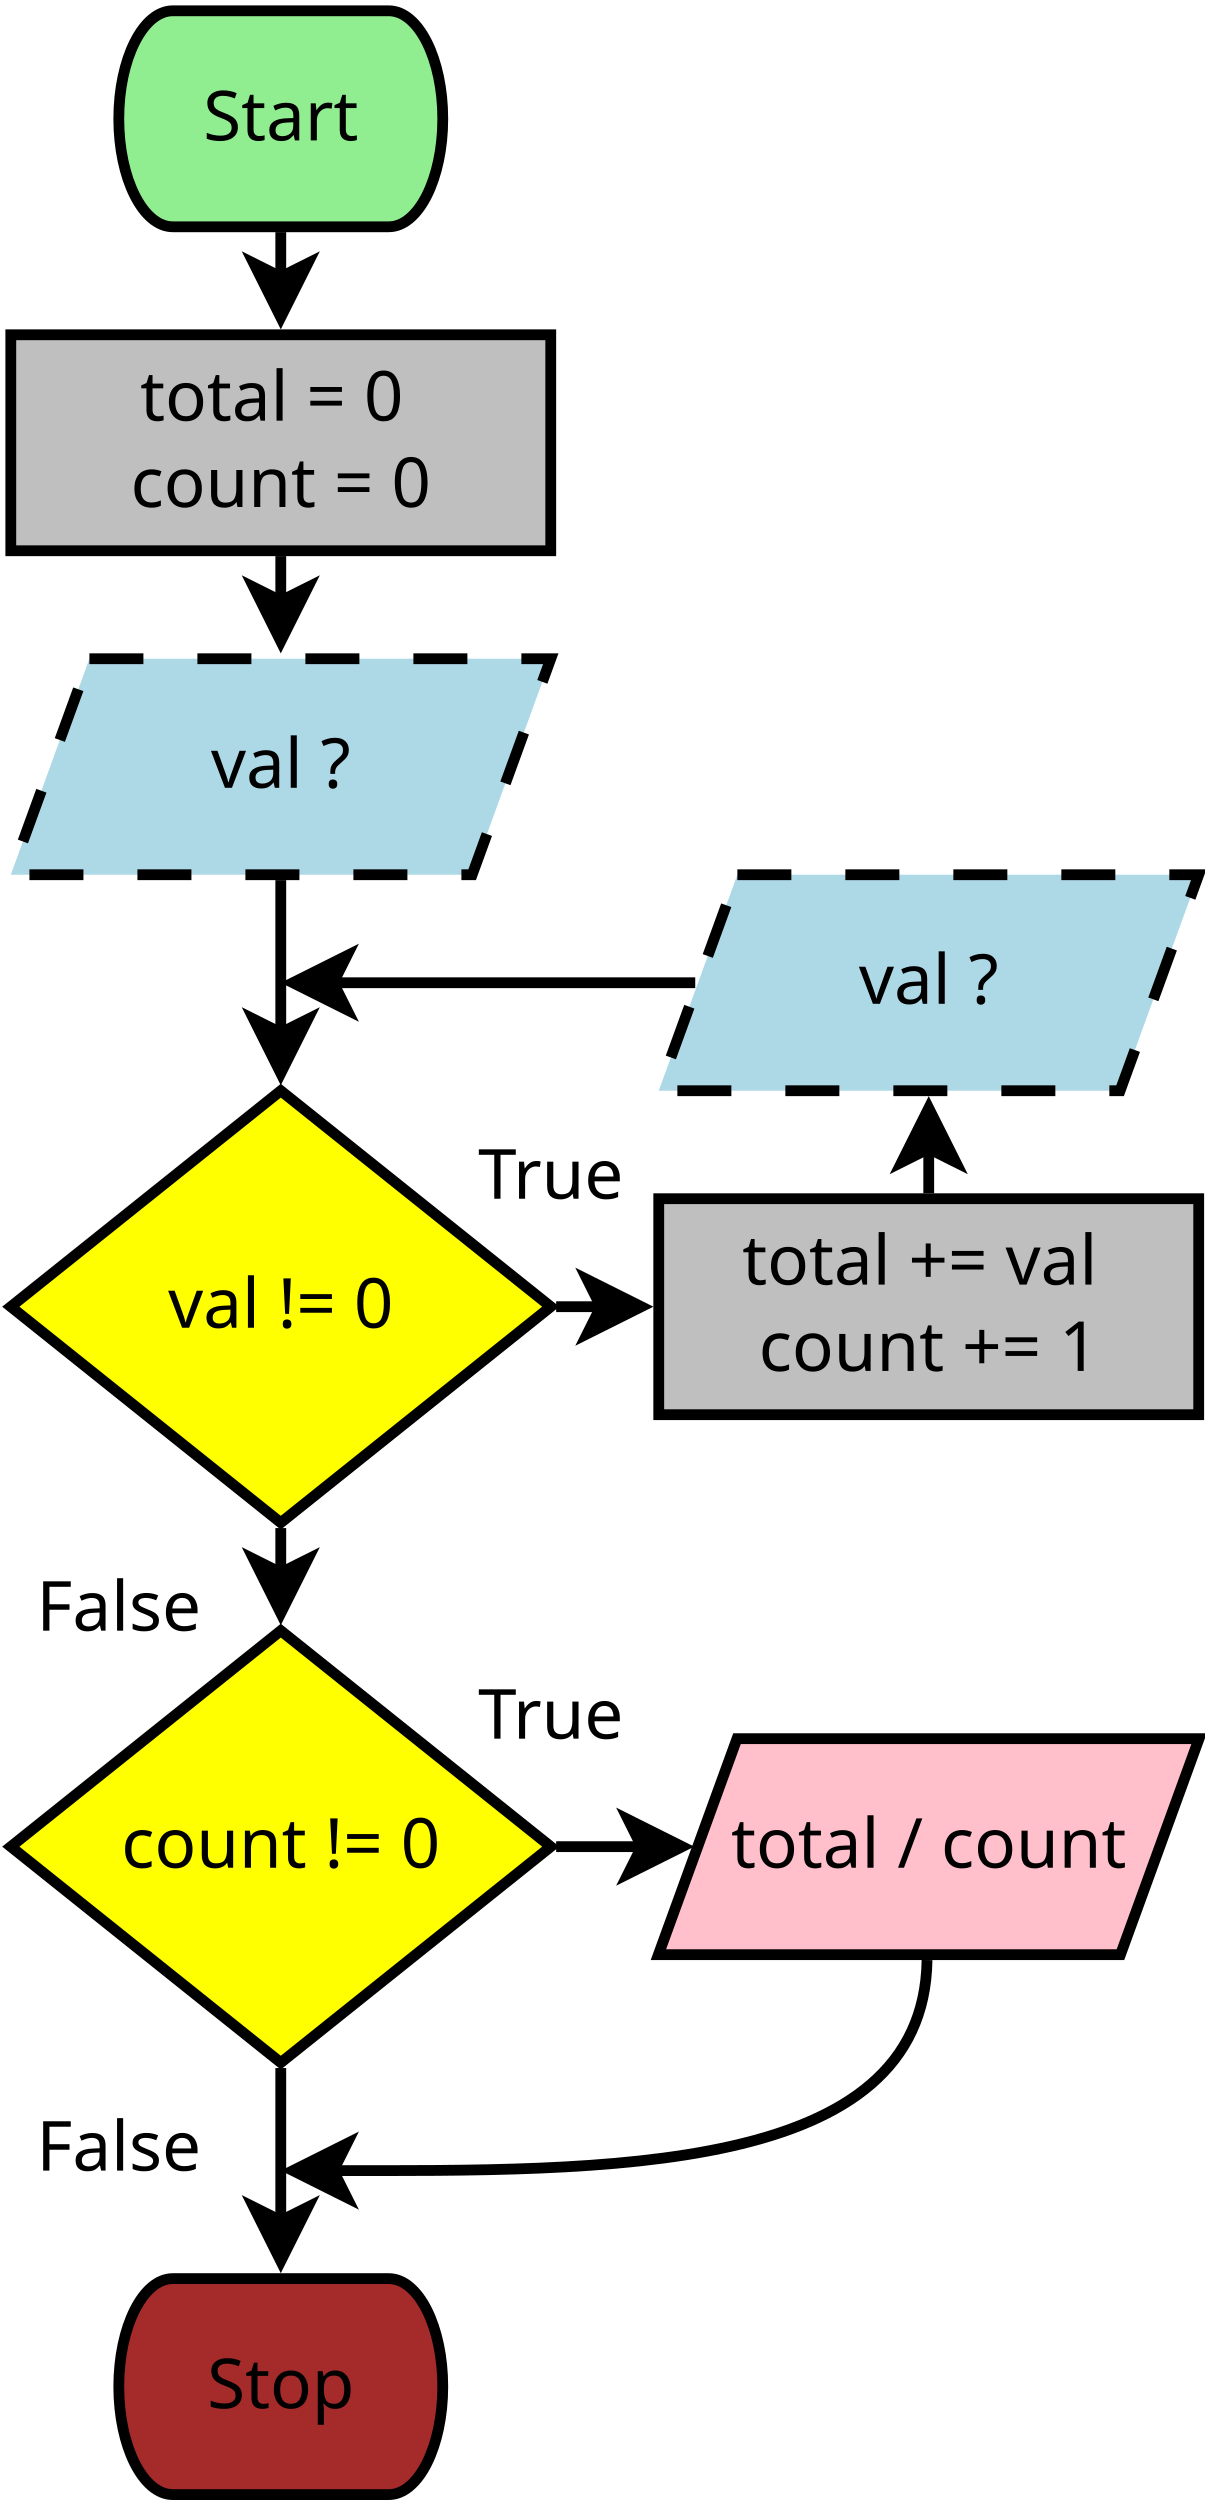
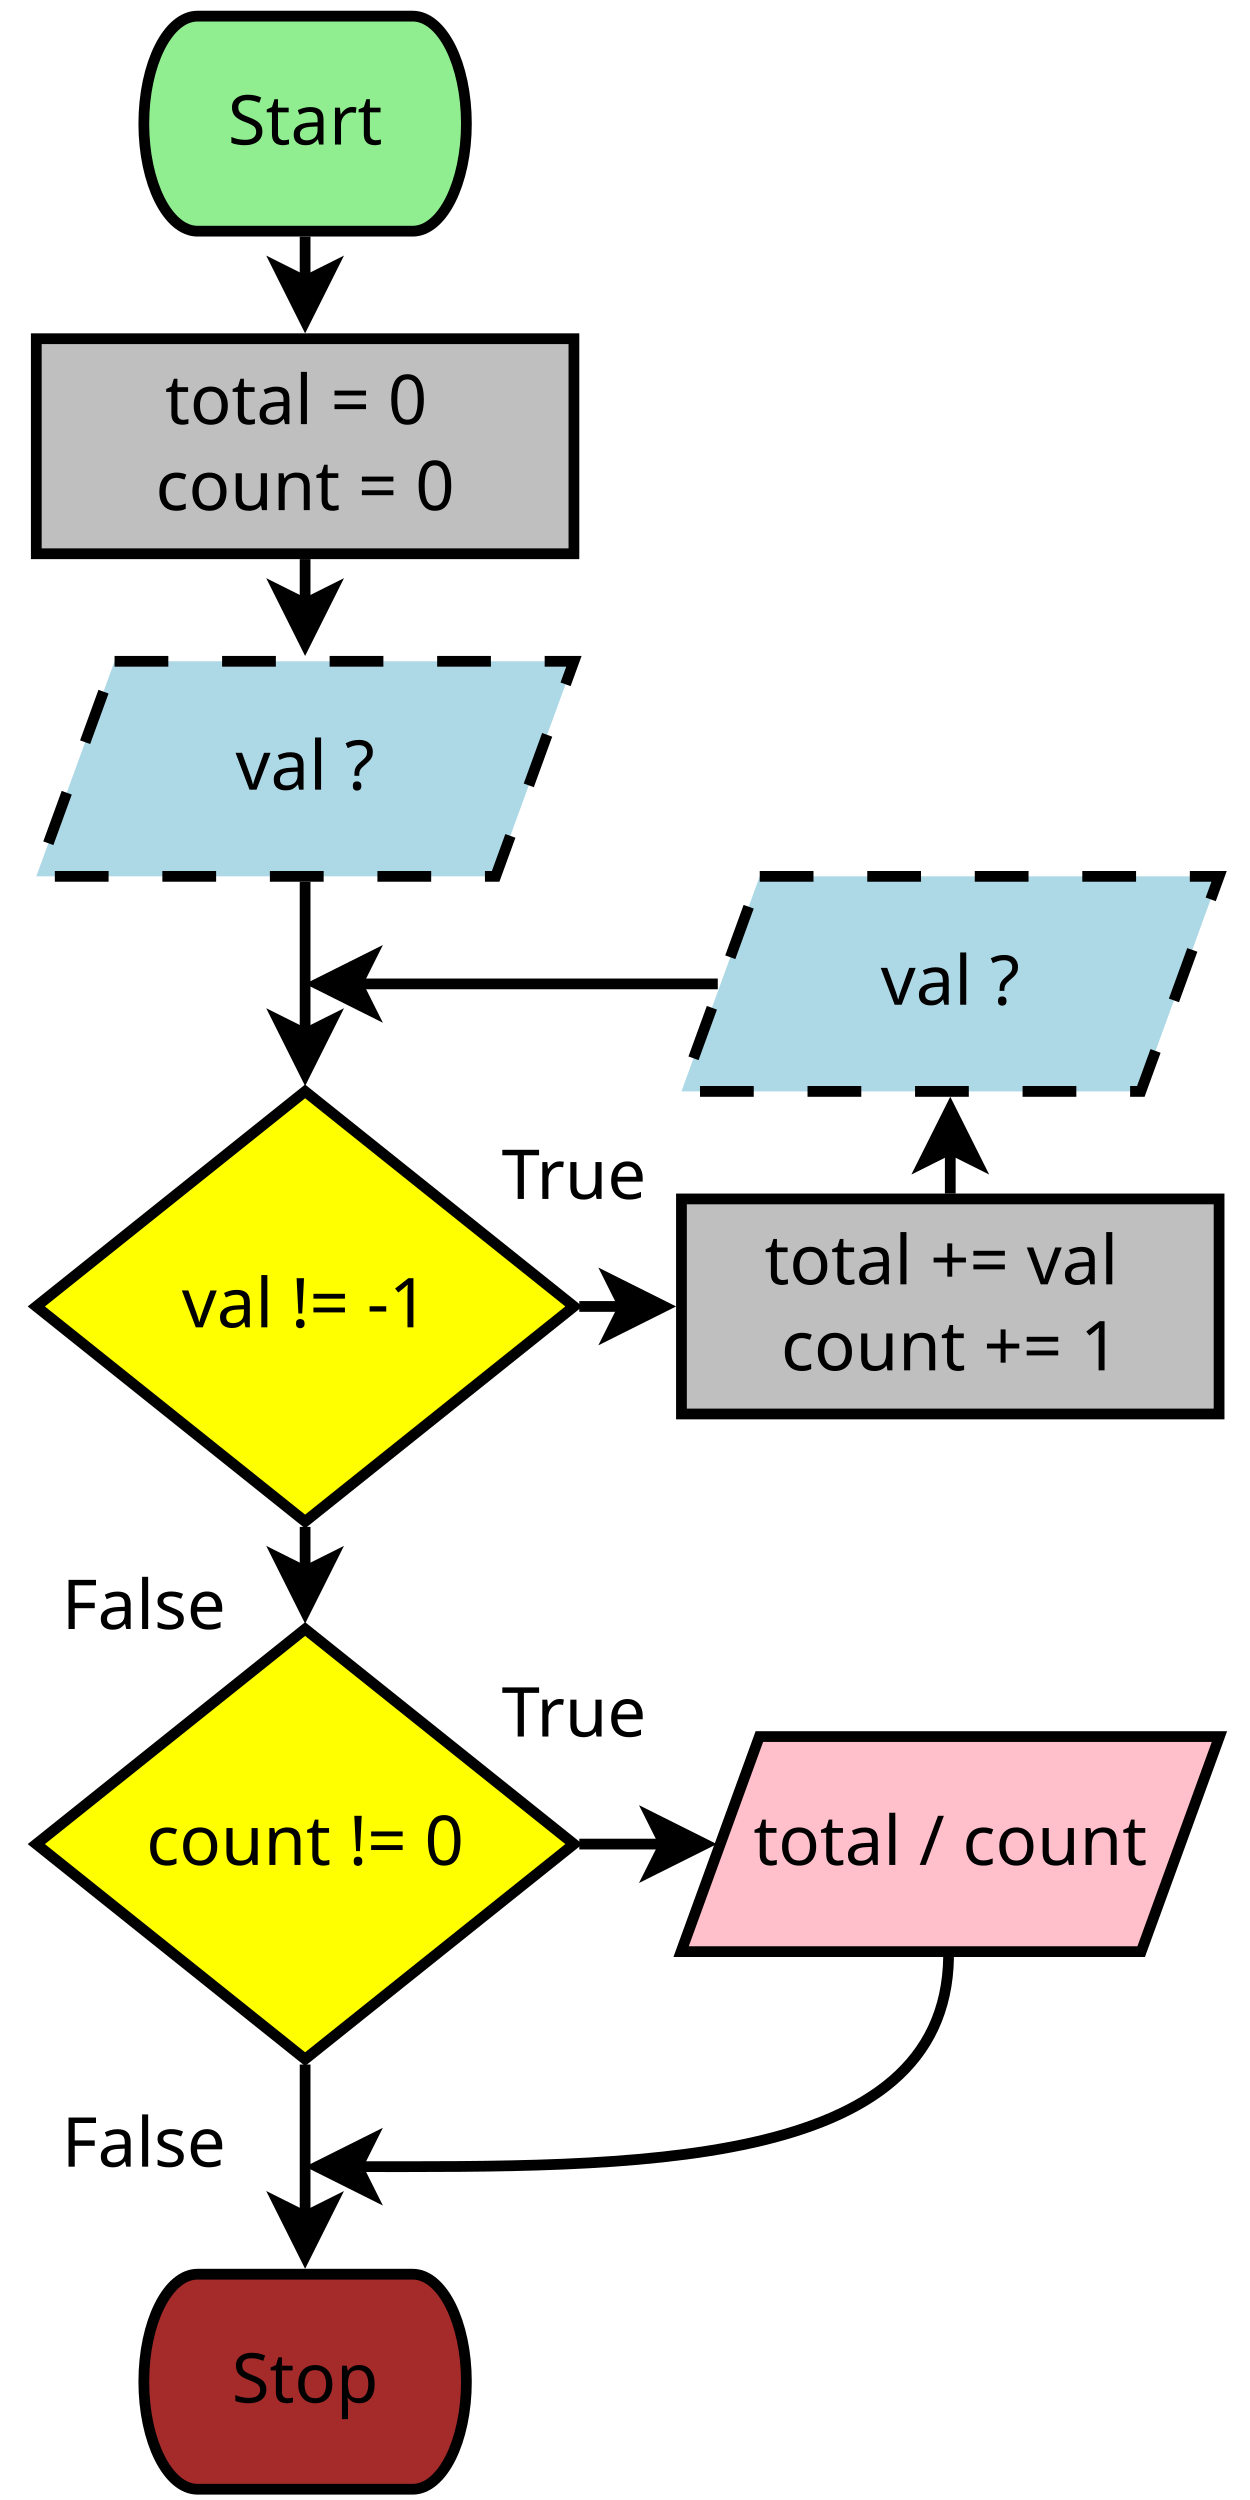
- <svg xmlns="http://www.w3.org/2000/svg" viewBox="258 38 223 463">
-   <g>
-     <path style="fill: #90ee90" d="M 290 40 L 330,40 C 335.523,40 340,48.954 340,60 C 340,71.046 335.523,80 330,80 L 290,80 C 284.477,80 280,71.046 280,60 C 280,48.954 284.477,40 290,40z" />
-     <path style="fill: none; fill-opacity:0; stroke-width: 2; stroke: #000000" d="M 290 40 L 330,40 C 335.523,40 340,48.954 340,60 C 340,71.046 335.523,80 330,80 L 290,80 C 284.477,80 280,71.046 280,60 C 280,48.954 284.477,40 290,40" />
-     <text font-size="12.8" style="fill: #000000;text-anchor:middle;font-family:sans-serif;font-style:normal;font-weight:normal" x="310" y="64">
-       <tspan x="310" y="64">Start</tspan>
+ <svg xmlns="http://www.w3.org/2000/svg" width="12cm" height="24cm" viewBox="258 37 223 465">
+   <g id="Background">
+     <g>
+       <path style="fill: #90ee90; fill-opacity: 1; stroke-opacity: 1; stroke-width: 2; stroke: #000000" fill-rule="evenodd" d="M 290 40 L 330,40 C 335.523,40 340,48.954 340,60 C 340,71.046 335.523,80 330,80 L 290,80 C 284.477,80 280,71.046 280,60 C 280,48.954 284.477,40 290,40z" />
+       <text font-size="12.8" style="fill: #000000; fill-opacity: 1; stroke: none;text-anchor:middle;font-family:sans-serif;font-style:normal;font-weight:normal" x="310" y="63.881">
+         <tspan x="310" y="63.881">Start</tspan>
+       </text>
+     </g>
+     <g>
+       <rect style="fill: #bfbfbf; fill-opacity: 1; stroke-opacity: 1; stroke-width: 2; stroke: #000000" x="260" y="100" width="100" height="40" rx="0" ry="0" />
+       <text font-size="12.8" style="fill: #000000; fill-opacity: 1; stroke: none;text-anchor:middle;font-family:sans-serif;font-style:normal;font-weight:normal" x="310" y="115.881">
+         <tspan x="310" y="115.881">total = 0</tspan>
+         <tspan x="310" y="131.881">count = 0</tspan>
+       </text>
+     </g>
+     <g>
+       <polygon style="fill: #add8e6; fill-opacity: 1; stroke-opacity: 1; stroke-width: 2; stroke-dasharray: 10; stroke: #000000" fill-rule="evenodd" points="274.559,160 360,160 345.441,200 260,200 " />
+       <text font-size="12.8" style="fill: #000000; fill-opacity: 1; stroke: none;text-anchor:middle;font-family:sans-serif;font-style:normal;font-weight:normal" x="310" y="183.881">
+         <tspan x="310" y="183.881">val ?</tspan>
+       </text>
+     </g>
+     <g>
+       <line style="fill: none; stroke-opacity: 1; stroke-width: 2; stroke: #000000" x1="310" y1="80.991" x2="310" y2="89.273" />
+       <polygon style="fill: #000000; fill-opacity: 1; stroke-opacity: 1; stroke-width: 2; stroke: #000000" fill-rule="evenodd" points="310,96.773 305,86.773 310,89.273 315,86.773 " />
+     </g>
+     <g>
+       <line style="fill: none; stroke-opacity: 1; stroke-width: 2; stroke: #000000" x1="310" y1="140.991" x2="310" y2="149.273" />
+       <polygon style="fill: #000000; fill-opacity: 1; stroke-opacity: 1; stroke-width: 2; stroke: #000000" fill-rule="evenodd" points="310,156.773 305,146.773 310,149.273 315,146.773 " />
+     </g>
+     <g>
+       <polygon style="fill: #ffff00; fill-opacity: 1; stroke-opacity: 1; stroke-width: 2; stroke: #000000" fill-rule="evenodd" points="310,240 360,280 310,320 260,280 " />
+       <text font-size="12.8" style="fill: #000000; fill-opacity: 1; stroke: none;text-anchor:middle;font-family:sans-serif;font-style:normal;font-weight:normal" x="310" y="283.881">
+         <tspan x="310" y="283.881">val != -1</tspan>
+       </text>
+     </g>
+     <g>
+       <rect style="fill: #bfbfbf; fill-opacity: 1; stroke-opacity: 1; stroke-width: 2; stroke: #000000" x="380" y="260" width="100" height="40" rx="0" ry="0" />
+       <text font-size="12.8" style="fill: #000000; fill-opacity: 1; stroke: none;text-anchor:middle;font-family:sans-serif;font-style:normal;font-weight:normal" x="430" y="275.881">
+         <tspan x="430" y="275.881">total += val</tspan>
+         <tspan x="430" y="291.881">count += 1</tspan>
+       </text>
+     </g>
+     <g>
+       <line style="fill: none; stroke-opacity: 1; stroke-width: 2; stroke: #000000" x1="361" y1="280" x2="369.273" y2="280" />
+       <polygon style="fill: #000000; fill-opacity: 1; stroke-opacity: 1; stroke-width: 2; stroke: #000000" fill-rule="evenodd" points="376.773,280 366.773,285 369.273,280 366.773,275 " />
+     </g>
+     <g>
+       <line style="fill: none; stroke-opacity: 1; stroke-width: 2; stroke: #000000" x1="310" y1="201.002" x2="310" y2="229.264" />
+       <polygon style="fill: #000000; fill-opacity: 1; stroke-opacity: 1; stroke-width: 2; stroke: #000000" fill-rule="evenodd" points="310,236.764 305,226.764 310,229.264 315,226.764 " />
+     </g>
+     <g>
+       <polygon style="fill: #ffc0cb; fill-opacity: 1; stroke-opacity: 1; stroke-width: 2; stroke: #000000" fill-rule="evenodd" points="394.493,360 480.066,360 465.508,400 379.934,400 " />
+       <text font-size="12.8" style="fill: #000000; fill-opacity: 1; stroke: none;text-anchor:middle;font-family:sans-serif;font-style:normal;font-weight:normal" x="430" y="383.881">
+         <tspan x="430" y="383.881">total / count</tspan>
+       </text>
+     </g>
+     <g>
+       <line style="fill: none; stroke-opacity: 1; stroke-width: 2; stroke: #000000" x1="310" y1="321" x2="310" y2="329.264" />
+       <polygon style="fill: #000000; fill-opacity: 1; stroke-opacity: 1; stroke-width: 2; stroke: #000000" fill-rule="evenodd" points="310,336.764 305,326.764 310,329.264 315,326.764 " />
+     </g>
+     <g>
+       <path style="fill: #a52a2a; fill-opacity: 1; stroke-opacity: 1; stroke-width: 2; stroke: #000000" fill-rule="evenodd" d="M 290 460 L 330,460 C 335.523,460 340,468.954 340,480 C 340,491.046 335.523,500 330,500 L 290,500 C 284.477,500 280,491.046 280,480 C 280,468.954 284.477,460 290,460z" />
+       <text font-size="12.8" style="fill: #000000; fill-opacity: 1; stroke: none;text-anchor:middle;font-family:sans-serif;font-style:normal;font-weight:normal" x="310" y="483.881">
+         <tspan x="310" y="483.881">Stop</tspan>
+       </text>
+     </g>
+     <g>
+       <line style="fill: none; stroke-opacity: 1; stroke-width: 2; stroke: #000000" x1="310" y1="421" x2="310" y2="449.262" />
+       <polygon style="fill: #000000; fill-opacity: 1; stroke-opacity: 1; stroke-width: 2; stroke: #000000" fill-rule="evenodd" points="310,456.762 305,446.762 310,449.262 315,446.762 " />
+     </g>
+     <text font-size="12.8" style="fill: #000000; fill-opacity: 1; stroke: none;text-anchor:middle;font-family:sans-serif;font-style:normal;font-weight:normal" x="360" y="260">
+       <tspan x="360" y="260">True</tspan>
+     </text>
+     <text font-size="12.8" style="fill: #000000; fill-opacity: 1; stroke: none;text-anchor:middle;font-family:sans-serif;font-style:normal;font-weight:normal" x="280" y="340">
+       <tspan x="280" y="340">False</tspan>
+     </text>
+     <g>
+       <polygon style="fill: #add8e6; fill-opacity: 1; stroke-opacity: 1; stroke-width: 2; stroke-dasharray: 10; stroke: #000000" fill-rule="evenodd" points="394.559,200 480,200 465.441,240 380,240 " />
+       <text font-size="12.8" style="fill: #000000; fill-opacity: 1; stroke: none;text-anchor:middle;font-family:sans-serif;font-style:normal;font-weight:normal" x="430" y="223.881">
+         <tspan x="430" y="223.881">val ?</tspan>
+       </text>
+     </g>
+     <g>
+       <line style="fill: none; stroke-opacity: 1; stroke-width: 2; stroke: #000000" x1="430" y1="259.009" x2="430" y2="250.727" />
+       <polygon style="fill: #000000; fill-opacity: 1; stroke-opacity: 1; stroke-width: 2; stroke: #000000" fill-rule="evenodd" points="430,243.227 435,253.227 430,250.727 425,253.227 " />
+     </g>
+     <g>
+       <line style="fill: none; stroke-opacity: 1; stroke-width: 2; stroke: #000000" x1="386.758" y1="220.001" x2="319.736" y2="220.002" />
+       <polygon style="fill: #000000; fill-opacity: 1; stroke-opacity: 1; stroke-width: 2; stroke: #000000" fill-rule="evenodd" points="312.236,220.002 322.236,215.002 319.736,220.002 322.236,225.002 " />
+     </g>
+     <g>
+       <polygon style="fill: #ffff00; fill-opacity: 1; stroke-opacity: 1; stroke-width: 2; stroke: #000000" fill-rule="evenodd" points="310,340 360,380 310,420 260,380 " />
+       <text font-size="12.8" style="fill: #000000; fill-opacity: 1; stroke: none;text-anchor:middle;font-family:sans-serif;font-style:normal;font-weight:normal" x="310" y="383.881">
+         <tspan x="310" y="383.881">count != 0</tspan>
+       </text>
+     </g>
+     <g>
+       <path style="fill: none; stroke-opacity: 1; stroke-width: 2; stroke: #000000" d="M 429.687 401.002 C 429.091,441.002 370,440 319.736,439.998" />
+       <polygon style="fill: #000000; fill-opacity: 1; stroke-opacity: 1; stroke-width: 2; stroke: #000000" fill-rule="evenodd" points="312.236,439.998 322.236,434.998 319.736,439.998 322.236,444.998 " />
+     </g>
+     <g>
+       <line style="fill: none; stroke-opacity: 1; stroke-width: 2; stroke: #000000" x1="361" y1="380" x2="376.839" y2="380" />
+       <polygon style="fill: #000000; fill-opacity: 1; stroke-opacity: 1; stroke-width: 2; stroke: #000000" fill-rule="evenodd" points="384.339,380 374.339,385 376.839,380 374.339,375 " />
+     </g>
+     <text font-size="12.8" style="fill: #000000; fill-opacity: 1; stroke: none;text-anchor:middle;font-family:sans-serif;font-style:normal;font-weight:normal" x="360" y="360">
+       <tspan x="360" y="360">True</tspan>
+     </text>
+     <text font-size="12.8" style="fill: #000000; fill-opacity: 1; stroke: none;text-anchor:middle;font-family:sans-serif;font-style:normal;font-weight:normal" x="280" y="440">
+       <tspan x="280" y="440">False</tspan>
    </text>
  </g>
-   <g>
-     <rect style="fill: #bfbfbf" x="260" y="100" width="100" height="40" />
-     <rect style="fill: none; fill-opacity:0; stroke-width: 2; stroke: #000000" x="260" y="100" width="100" height="40" />
-     <text font-size="12.8" style="fill: #000000;text-anchor:middle;font-family:sans-serif;font-style:normal;font-weight:normal" x="310" y="115.9">
-       <tspan x="310" y="115.9">total = 0</tspan>
-       <tspan x="310" y="131.9">count = 0</tspan>
-     </text>
-   </g>
-   <g>
-     <polygon style="fill: #add8e6" points="274.559,160 360,160 345.441,200 260,200 " />
-     <polygon style="fill: none; fill-opacity:0; stroke-width: 2; stroke-dasharray: 10; stroke: #000000" points="274.559,160 360,160 345.441,200 260,200 " />
-     <text font-size="12.8" style="fill: #000000;text-anchor:middle;font-family:sans-serif;font-style:normal;font-weight:normal" x="310" y="183.9">
-       <tspan x="310" y="183.9">val ?</tspan>
-     </text>
-   </g>
-   <g>
-     <line style="fill: none; fill-opacity:0; stroke-width: 2; stroke: #000000" x1="310" y1="80.991" x2="310" y2="89.273" />
-     <polygon style="fill: #000000" points="310,96.773 305,86.773 310,89.273 315,86.773 " />
-     <polygon style="fill: none; fill-opacity:0; stroke-width: 2; stroke: #000000" points="310,96.773 305,86.773 310,89.273 315,86.773 " />
-   </g>
-   <g>
-     <line style="fill: none; fill-opacity:0; stroke-width: 2; stroke: #000000" x1="310" y1="140.991" x2="310" y2="149.273" />
-     <polygon style="fill: #000000" points="310,156.773 305,146.773 310,149.273 315,146.773 " />
-     <polygon style="fill: none; fill-opacity:0; stroke-width: 2; stroke: #000000" points="310,156.773 305,146.773 310,149.273 315,146.773 " />
-   </g>
-   <g>
-     <polygon style="fill: #ffff00" points="310,240 360,280 310,320 260,280 " />
-     <polygon style="fill: none; fill-opacity:0; stroke-width: 2; stroke: #000000" points="310,240 360,280 310,320 260,280 " />
-     <text font-size="12.8" style="fill: #000000;text-anchor:middle;font-family:sans-serif;font-style:normal;font-weight:normal" x="310" y="283.9">
-       <tspan x="310" y="283.9">val != 0</tspan>
-     </text>
-   </g>
-   <g>
-     <rect style="fill: #bfbfbf" x="380" y="260" width="100" height="40" />
-     <rect style="fill: none; fill-opacity:0; stroke-width: 2; stroke: #000000" x="380" y="260" width="100" height="40" />
-     <text font-size="12.8" style="fill: #000000;text-anchor:middle;font-family:sans-serif;font-style:normal;font-weight:normal" x="430" y="275.9">
-       <tspan x="430" y="275.9">total += val</tspan>
-       <tspan x="430" y="291.9">count += 1</tspan>
-     </text>
-   </g>
-   <g>
-     <line style="fill: none; fill-opacity:0; stroke-width: 2; stroke: #000000" x1="361" y1="280" x2="369.273" y2="280" />
-     <polygon style="fill: #000000" points="376.773,280 366.773,285 369.273,280 366.773,275 " />
-     <polygon style="fill: none; fill-opacity:0; stroke-width: 2; stroke: #000000" points="376.773,280 366.773,285 369.273,280 366.773,275 " />
-   </g>
-   <g>
-     <line style="fill: none; fill-opacity:0; stroke-width: 2; stroke: #000000" x1="310" y1="201.002" x2="310" y2="229.264" />
-     <polygon style="fill: #000000" points="310,236.764 305,226.764 310,229.264 315,226.764 " />
-     <polygon style="fill: none; fill-opacity:0; stroke-width: 2; stroke: #000000" points="310,236.764 305,226.764 310,229.264 315,226.764 " />
-   </g>
-   <g>
-     <polygon style="fill: #ffc0cb" points="394.493,360 480.066,360 465.507,400 379.934,400 " />
-     <polygon style="fill: none; fill-opacity:0; stroke-width: 2; stroke: #000000" points="394.493,360 480.066,360 465.507,400 379.934,400 " />
-     <text font-size="12.8" style="fill: #000000;text-anchor:middle;font-family:sans-serif;font-style:normal;font-weight:normal" x="430" y="383.9">
-       <tspan x="430" y="383.9">total / count</tspan>
-     </text>
-   </g>
-   <g>
-     <line style="fill: none; fill-opacity:0; stroke-width: 2; stroke: #000000" x1="310" y1="321" x2="310" y2="329.264" />
-     <polygon style="fill: #000000" points="310,336.764 305,326.764 310,329.264 315,326.764 " />
-     <polygon style="fill: none; fill-opacity:0; stroke-width: 2; stroke: #000000" points="310,336.764 305,326.764 310,329.264 315,326.764 " />
-   </g>
-   <g>
-     <path style="fill: #a52a2a" d="M 290 460 L 330,460 C 335.523,460 340,468.954 340,480 C 340,491.046 335.523,500 330,500 L 290,500 C 284.477,500 280,491.046 280,480 C 280,468.954 284.477,460 290,460z" />
-     <path style="fill: none; fill-opacity:0; stroke-width: 2; stroke: #000000" d="M 290 460 L 330,460 C 335.523,460 340,468.954 340,480 C 340,491.046 335.523,500 330,500 L 290,500 C 284.477,500 280,491.046 280,480 C 280,468.954 284.477,460 290,460" />
-     <text font-size="12.8" style="fill: #000000;text-anchor:middle;font-family:sans-serif;font-style:normal;font-weight:normal" x="310" y="484">
-       <tspan x="310" y="484">Stop</tspan>
-     </text>
-   </g>
-   <g>
-     <line style="fill: none; fill-opacity:0; stroke-width: 2; stroke: #000000" x1="310" y1="421" x2="310" y2="449.262" />
-     <polygon style="fill: #000000" points="310,456.762 305,446.762 310,449.262 315,446.762 " />
-     <polygon style="fill: none; fill-opacity:0; stroke-width: 2; stroke: #000000" points="310,456.762 305,446.762 310,449.262 315,446.762 " />
-   </g>
-   <text font-size="12.8" style="fill: #000000;text-anchor:middle;font-family:sans-serif;font-style:normal;font-weight:normal" x="360" y="260">
-     <tspan x="360" y="260">True</tspan>
-   </text>
-   <text font-size="12.8" style="fill: #000000;text-anchor:middle;font-family:sans-serif;font-style:normal;font-weight:normal" x="280" y="340">
-     <tspan x="280" y="340">False</tspan>
-   </text>
-   <g>
-     <polygon style="fill: #add8e6" points="394.559,200 480,200 465.441,240 380,240 " />
-     <polygon style="fill: none; fill-opacity:0; stroke-width: 2; stroke-dasharray: 10; stroke: #000000" points="394.559,200 480,200 465.441,240 380,240 " />
-     <text font-size="12.8" style="fill: #000000;text-anchor:middle;font-family:sans-serif;font-style:normal;font-weight:normal" x="430" y="223.9">
-       <tspan x="430" y="223.9">val ?</tspan>
-     </text>
-   </g>
-   <g>
-     <line style="fill: none; fill-opacity:0; stroke-width: 2; stroke: #000000" x1="430" y1="259.009" x2="430" y2="250.727" />
-     <polygon style="fill: #000000" points="430,243.227 435,253.227 430,250.727 425,253.227 " />
-     <polygon style="fill: none; fill-opacity:0; stroke-width: 2; stroke: #000000" points="430,243.227 435,253.227 430,250.727 425,253.227 " />
-   </g>
-   <g>
-     <line style="fill: none; fill-opacity:0; stroke-width: 2; stroke: #000000" x1="386.758" y1="220.001" x2="319.736" y2="220.002" />
-     <polygon style="fill: #000000" points="312.236,220.002 322.236,215.002 319.736,220.002 322.236,225.002 " />
-     <polygon style="fill: none; fill-opacity:0; stroke-width: 2; stroke: #000000" points="312.236,220.002 322.236,215.002 319.736,220.002 322.236,225.002 " />
-   </g>
-   <g>
-     <polygon style="fill: #ffff00" points="310,340 360,380 310,420 260,380 " />
-     <polygon style="fill: none; fill-opacity:0; stroke-width: 2; stroke: #000000" points="310,340 360,380 310,420 260,380 " />
-     <text font-size="12.8" style="fill: #000000;text-anchor:middle;font-family:sans-serif;font-style:normal;font-weight:normal" x="310" y="383.9">
-       <tspan x="310" y="383.9">count != 0</tspan>
-     </text>
-   </g>
-   <g>
-     <path style="fill: none; fill-opacity:0; stroke-width: 2; stroke: #000000" d="M 429.687 401.002 C 429.091,441.002 370,440 319.736,439.998" />
-     <polygon style="fill: #000000" points="312.236,439.998 322.236,434.998 319.736,439.998 322.236,444.998 " />
-     <polygon style="fill: none; fill-opacity:0; stroke-width: 2; stroke: #000000" points="312.236,439.998 322.236,434.998 319.736,439.998 322.236,444.998 " />
-   </g>
-   <g>
-     <line style="fill: none; fill-opacity:0; stroke-width: 2; stroke: #000000" x1="361" y1="380" x2="376.839" y2="380" />
-     <polygon style="fill: #000000" points="384.339,380 374.339,385 376.839,380 374.339,375 " />
-     <polygon style="fill: none; fill-opacity:0; stroke-width: 2; stroke: #000000" points="384.339,380 374.339,385 376.839,380 374.339,375 " />
-   </g>
-   <text font-size="12.8" style="fill: #000000;text-anchor:middle;font-family:sans-serif;font-style:normal;font-weight:normal" x="360" y="360">
-     <tspan x="360" y="360">True</tspan>
-   </text>
-   <text font-size="12.8" style="fill: #000000;text-anchor:middle;font-family:sans-serif;font-style:normal;font-weight:normal" x="280" y="440">
-     <tspan x="280" y="440">False</tspan>
-   </text>
</svg>
